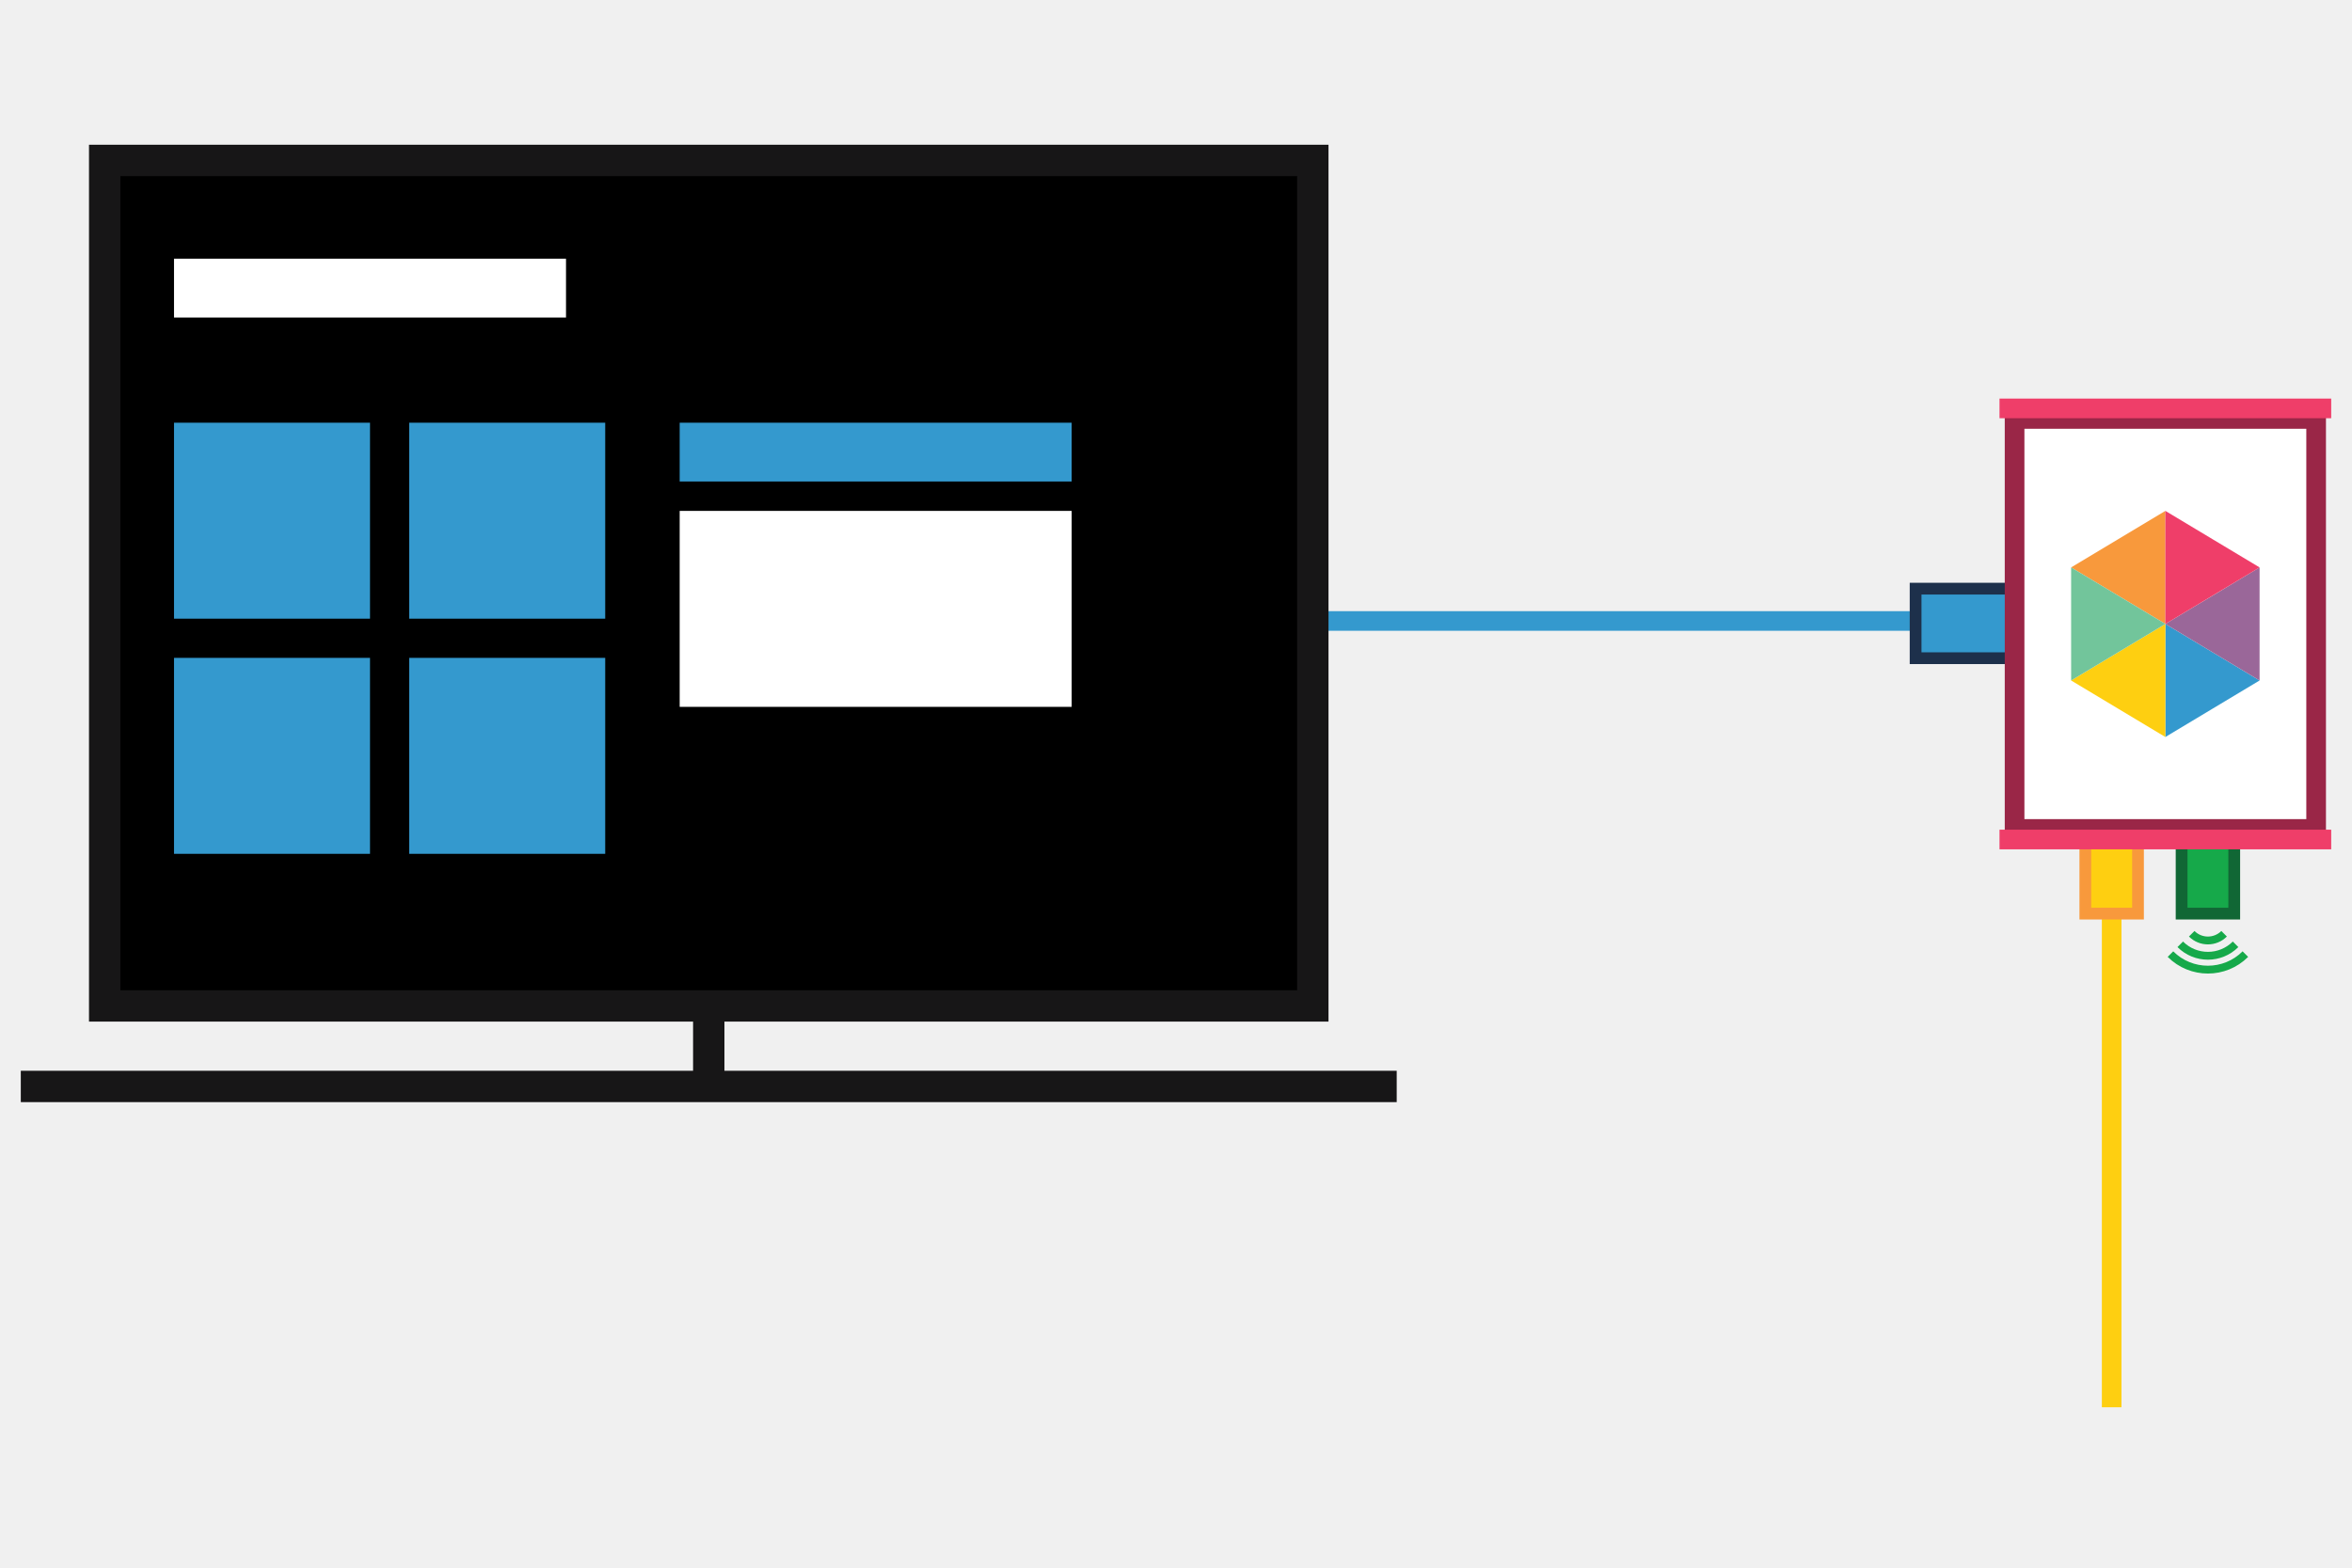
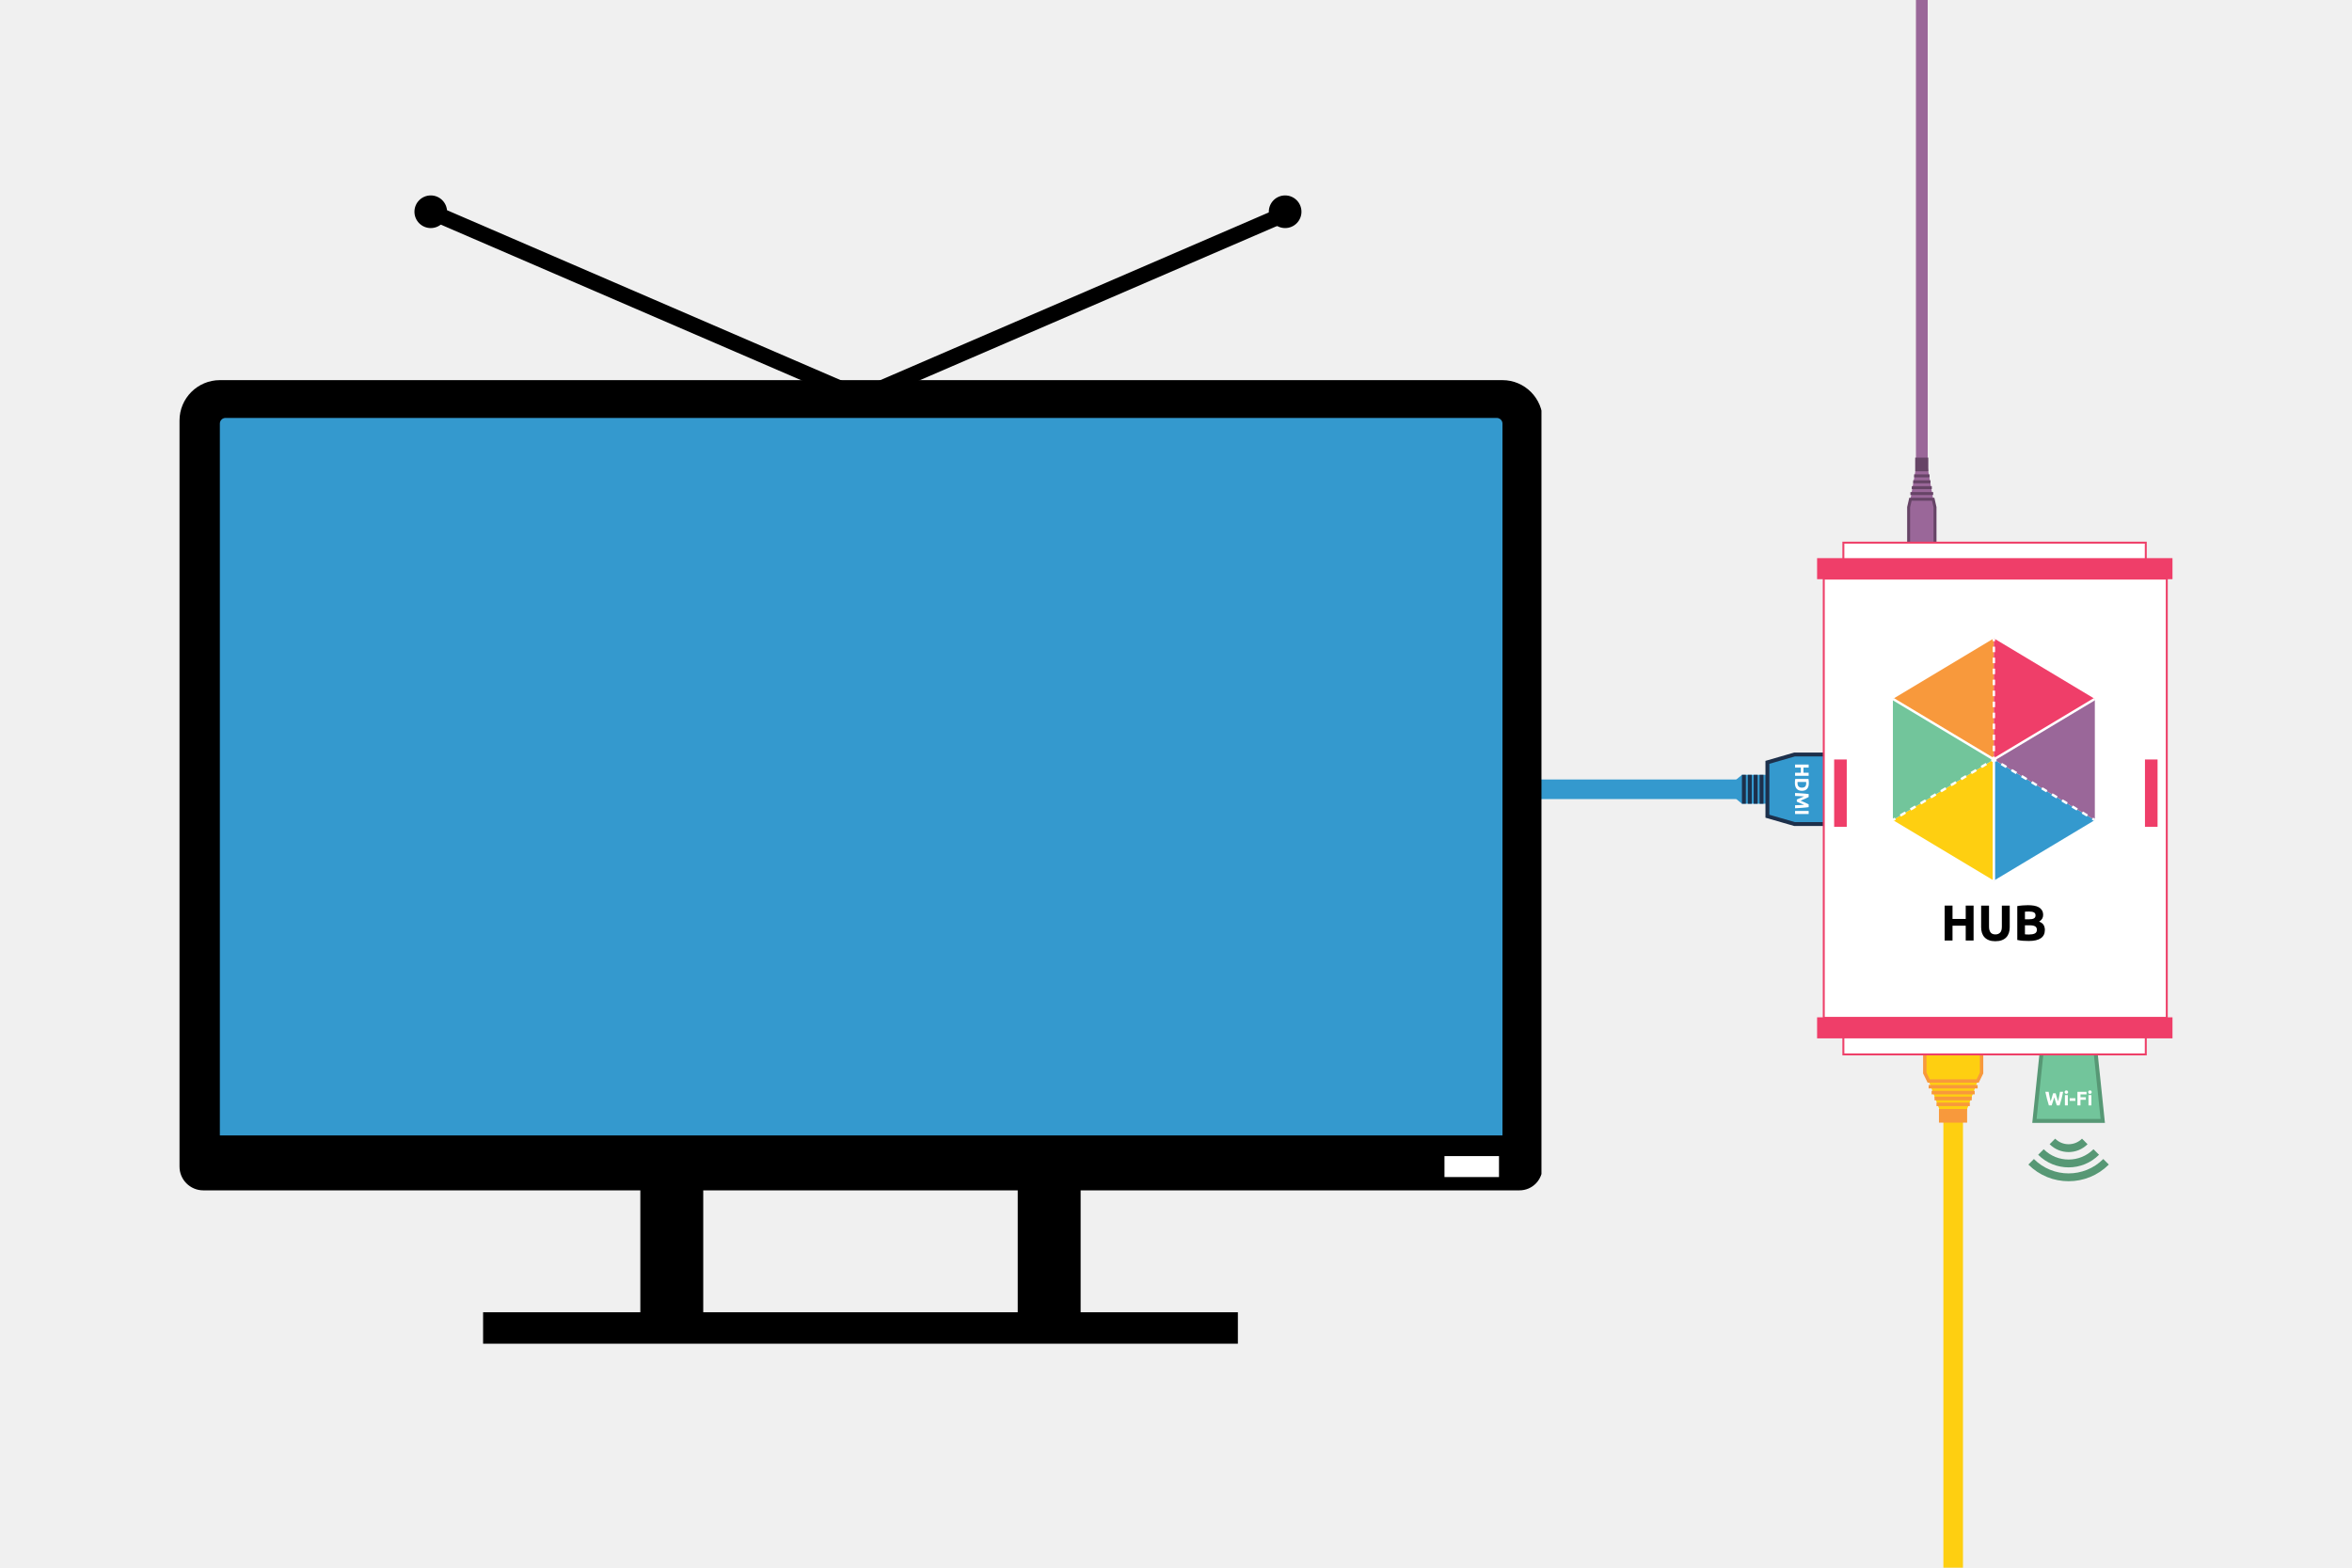
- <svg xmlns="http://www.w3.org/2000/svg" version="1.1" id="Layer_1" x="0px" y="0px" width="600px" height="400px" viewBox="0 0 600 400" enable-background="new 0 0 600 400" xml:space="preserve">
-   <line fill="none" stroke="#FECF11" stroke-width="5" stroke-miterlimit="10" x1="538.691" y1="359.07" x2="538.691" y2="233.885" />
+ <svg xmlns="http://www.w3.org/2000/svg" xmlns:xlink="http://www.w3.org/1999/xlink" version="1.1" id="Layer_1" x="0px" y="0px" width="600px" height="400px" viewBox="0 0 600 400" enable-background="new 0 0 600 400" xml:space="preserve">
+   <line fill="none" stroke="#3499CE" stroke-width="5" stroke-miterlimit="10" x1="383.282" y1="201.387" x2="451.245" y2="201.387" />
  <g>
-     <line fill="none" stroke="#3499CE" stroke-width="5" stroke-miterlimit="10" x1="334.902" y1="158.442" x2="488.674" y2="158.442" />
-     <rect x="488.674" y="150.198" fill="#3499CE" stroke="#1D304B" stroke-width="3" stroke-miterlimit="10" width="25.351" height="17.744" />
+     <polygon fill="#3499CE" points="442.937,203.887 444.374,205.075 450.87,205.075 450.87,197.698 444.374,197.698 442.937,198.902     " />
+     <g>
+       <polygon fill="#3499CE" stroke="#1D304B" stroke-miterlimit="10" points="476.218,210.26 457.8,210.26 450.87,208.26     450.87,194.514 457.778,192.514 476.218,192.514   " />
+       <g>
+         <path fill="#FFFFFF" d="M461.392,197.167v0.78h-3.465v-0.78h1.471v-1.31h-1.471v-0.78h3.465v0.78h-1.324v1.31H461.392z" />
+         <path fill="#FFFFFF" d="M459.663,201.781c-0.301,0-0.563-0.047-0.785-0.141c-0.225-0.093-0.408-0.225-0.557-0.396     c-0.146-0.172-0.256-0.381-0.328-0.628c-0.074-0.247-0.111-0.523-0.111-0.83c0-0.14,0.006-0.303,0.018-0.49     c0.012-0.187,0.035-0.37,0.072-0.55h3.375c0.033,0.18,0.057,0.368,0.068,0.563c0.012,0.195,0.018,0.363,0.018,0.502     c0,0.297-0.033,0.566-0.1,0.808c-0.068,0.241-0.172,0.449-0.316,0.622c-0.143,0.173-0.326,0.307-0.549,0.399     C460.243,201.734,459.976,201.781,459.663,201.781z M458.562,199.526c-0.002,0.037-0.006,0.079-0.006,0.127     c-0.002,0.048-0.004,0.105-0.004,0.172c0,0.39,0.1,0.68,0.295,0.867c0.197,0.188,0.469,0.283,0.816,0.283     c0.363,0,0.637-0.09,0.824-0.271c0.188-0.18,0.279-0.465,0.279-0.855c0-0.053,0-0.108-0.002-0.165s-0.006-0.11-0.012-0.16     H458.562z" />
+         <path fill="#FFFFFF" d="M461.392,203.352c-0.109,0.061-0.246,0.129-0.406,0.207c-0.162,0.08-0.338,0.162-0.525,0.246     c-0.189,0.086-0.381,0.17-0.578,0.254s-0.381,0.162-0.555,0.236c0.174,0.072,0.357,0.152,0.555,0.234     c0.197,0.084,0.389,0.17,0.578,0.254c0.188,0.086,0.363,0.168,0.525,0.246c0.16,0.078,0.297,0.148,0.406,0.209v0.709     c-0.229,0.033-0.486,0.064-0.771,0.092c-0.285,0.029-0.582,0.055-0.891,0.076s-0.617,0.041-0.928,0.061     c-0.309,0.018-0.602,0.033-0.875,0.047v-0.76c0.338-0.01,0.703-0.023,1.1-0.041c0.398-0.016,0.797-0.041,1.201-0.074     c-0.141-0.061-0.295-0.127-0.465-0.201c-0.17-0.072-0.34-0.146-0.51-0.219c-0.17-0.07-0.334-0.141-0.488-0.207     s-0.287-0.125-0.396-0.172v-0.545c0.109-0.047,0.242-0.104,0.396-0.17c0.154-0.068,0.318-0.137,0.488-0.209     s0.34-0.145,0.51-0.219c0.17-0.072,0.324-0.14,0.465-0.2c-0.404-0.033-0.803-0.058-1.201-0.075     c-0.396-0.016-0.762-0.029-1.1-0.039v-0.761c0.273,0.014,0.566,0.029,0.875,0.048c0.311,0.018,0.619,0.038,0.928,0.061     c0.309,0.021,0.605,0.046,0.891,0.074s0.543,0.059,0.771,0.093V203.352z" />
+         <path fill="#FFFFFF" d="M461.392,206.918v0.779h-3.465v-0.779H461.392z" />
+       </g>
+     </g>
+     <line fill="none" stroke="#1D304B" stroke-miterlimit="10" x1="449.374" y1="197.698" x2="449.374" y2="205.075" />
+     <line fill="none" stroke="#1D304B" stroke-miterlimit="10" x1="447.874" y1="197.698" x2="447.874" y2="205.075" />
+     <line fill="none" stroke="#1D304B" stroke-miterlimit="10" x1="446.374" y1="197.698" x2="446.374" y2="205.075" />
+     <line fill="none" stroke="#1D304B" stroke-miterlimit="10" x1="444.874" y1="197.698" x2="444.874" y2="205.075" />
  </g>
-   <rect x="531.976" y="213.93" fill="#FECF11" stroke="#F8993C" stroke-width="3" stroke-miterlimit="10" width="13.431" height="19.182" />
-   <rect x="556.531" y="213.93" fill="#16A94A" stroke="#116735" stroke-width="3" stroke-miterlimit="10" width="13.428" height="19.182" />
  <g>
+     <line fill="none" stroke="#FECF11" stroke-width="5" stroke-miterlimit="10" x1="498.261" y1="400" x2="498.261" y2="277.35" />
+   </g>
+   <g>
+     <polygon fill="#FECF11" points="495.019,283.793 492.019,275.822 504.503,275.822 501.503,283.793  " />
+     <polygon fill="#FECF11" stroke="#F8993C" stroke-width="0.869" stroke-miterlimit="10" points="491.019,262.395 505.503,262.395    505.503,273.793 504.503,275.822 492.019,275.822 491.019,273.793  " />
+     <path fill="#FECF11" stroke="#F8993C" stroke-width="0.869" stroke-miterlimit="10" d="M491.019,273.906" />
+     <line fill="none" stroke="#F8993C" stroke-width="0.88" stroke-miterlimit="10" x1="504.503" y1="277.281" x2="492.003" y2="277.281" />
+     <line fill="none" stroke="#F8993C" stroke-width="0.903" stroke-miterlimit="10" x1="503.753" y1="278.781" x2="492.753" y2="278.781" />
+     <line fill="none" stroke="#F8993C" stroke-width="0.936" stroke-miterlimit="10" x1="503.003" y1="280.281" x2="493.503" y2="280.281" />
+     <line fill="none" stroke="#F8993C" stroke-width="0.885" stroke-miterlimit="10" x1="502.503" y1="281.781" x2="494.003" y2="281.781" />
+     <rect x="494.63" y="282.961" fill="#F8993C" width="7.186" height="3.486" />
+   </g>
+   <line fill="none" stroke="#9A6799" stroke-width="3" stroke-miterlimit="10" x1="490.261" y1="128.791" x2="490.261" y2="0" />
+   <g>
+     <polygon fill="#9A6799" points="488.753,119.419 487.356,127.39 493.163,127.39 491.769,119.419  " />
+     <polygon fill="#9A6799" stroke="#664466" stroke-width="0.75" stroke-miterlimit="10" points="486.892,140.817 493.628,140.817    493.628,129.418 493.163,127.39 487.356,127.39 486.892,129.418  " />
+     <path fill="#FECF11" stroke="#F8993C" stroke-width="0.593" stroke-miterlimit="10" d="M486.892,129.306" />
+     <line fill="none" stroke="#664466" stroke-width="0.75" stroke-miterlimit="10" x1="493.163" y1="125.931" x2="487.349" y2="125.931" />
+     <line fill="none" stroke="#664466" stroke-width="0.75" stroke-miterlimit="10" x1="492.813" y1="124.431" x2="487.698" y2="124.431" />
+     <line fill="none" stroke="#664466" stroke-width="0.75" stroke-miterlimit="10" x1="492.466" y1="122.931" x2="488.048" y2="122.931" />
+     <line fill="none" stroke="#664466" stroke-width="0.75" stroke-miterlimit="10" x1="492.233" y1="121.431" x2="488.28" y2="121.431" />
+     <rect x="488.571" y="116.764" fill="#664466" width="3.342" height="3.486" />
+   </g>
+   <g>
+     <polygon fill="#72C59B" stroke="#579875" stroke-miterlimit="10" points="536.417,286.012 518.989,286.012 520.989,266.83    534.417,266.83  " />
    <g>
-       <path fill="none" stroke="#16A94A" stroke-width="2" stroke-miterlimit="10" d="M572.799,243.443    c-5.281,5.281-13.831,5.281-19.111,0" />
-       <path fill="none" stroke="#16A94A" stroke-width="2" stroke-miterlimit="10" d="M570.3,240.943    c-3.899,3.899-10.214,3.899-14.114,0" />
-       <path fill="none" stroke="#16A94A" stroke-width="2" stroke-miterlimit="10" d="M567.374,238.252    c-2.282,2.283-5.979,2.283-8.263,0" />
+       <g>
+         <g>
+           <path fill="none" stroke="#579875" stroke-width="2" stroke-miterlimit="10" d="M537.259,296.435      c-5.281,5.28-13.83,5.28-19.113,0" />
+           <path fill="none" stroke="#579875" stroke-width="2" stroke-miterlimit="10" d="M534.761,293.935      c-3.902,3.899-10.215,3.899-14.115,0" />
+           <path fill="none" stroke="#579875" stroke-width="2" stroke-miterlimit="10" d="M531.833,291.242      c-2.281,2.283-5.979,2.283-8.262,0" />
+         </g>
+       </g>
    </g>
  </g>
  <g>
-     <rect x="26.706" y="40.929" stroke="#171617" stroke-width="8" stroke-miterlimit="10" width="308.195" height="215.735" />
-     <line fill="none" stroke="#171617" stroke-width="8" stroke-miterlimit="10" x1="5.305" y1="277.211" x2="356.303" y2="277.211" />
-     <line fill="none" stroke="#171617" stroke-width="8" stroke-miterlimit="10" x1="180.805" y1="256.666" x2="180.805" y2="277.211" />
+     <rect x="465.246" y="147.629" fill="#FFFFFF" stroke="#EE4069" stroke-width="0.5" stroke-miterlimit="10" width="87.503" height="112.091" />
+     <g>
+       <g>
+         <g>
+           <path stroke="#FFFFFF" stroke-width="0.206" stroke-miterlimit="10" d="M508.64,194.428" />
+         </g>
+         <g>
+           <path stroke="#FFFFFF" stroke-width="0.206" stroke-miterlimit="10" d="M508.64,194.428" />
+         </g>
+         <g>
+           <path stroke="#FFFFFF" stroke-width="0.206" stroke-miterlimit="10" d="M508.64,194.428" />
+         </g>
+         <g>
+           <path stroke="#FFFFFF" stroke-width="0.206" stroke-miterlimit="10" d="M508.64,194.428" />
+         </g>
+       </g>
+       <polyline fill="#3499CE" points="534.397,209.238 521.519,216.964 508.642,224.691 508.642,209.238 508.642,193.784   " />
+       <polyline fill="#9A6799" points="534.397,209.238 534.397,193.784 534.397,178.33 521.534,186.057 508.642,193.784   " />
+       <polyline fill="#F8993C" points="508.644,162.876 495.763,170.603 482.884,178.33 495.765,186.057 508.644,193.784   " />
+       <polyline fill="#EF3E69" points="508.642,162.876 521.519,170.603 534.397,178.33 521.519,186.057 508.642,193.784   " />
+       <polyline fill="#FECF11" points="482.884,209.238 495.765,216.964 508.644,224.691 508.644,209.238 508.644,193.784   " />
+       <polyline fill="#72C59B" points="482.886,209.238 482.886,193.784 482.886,178.33 495.763,186.057 508.642,193.784   " />
+       <g>
+         <g>
+           <g>
+             <line fill="none" stroke="#FFFFFF" stroke-width="0.618" stroke-miterlimit="10" x1="508.646" y1="162.876" x2="508.646" y2="163.597" />
+             <line fill="none" stroke="#FFFFFF" stroke-width="0.618" stroke-miterlimit="10" stroke-dasharray="1.403,1.403" x1="508.646" y1="165" x2="508.64" y2="192.361" />
+             <line fill="none" stroke="#FFFFFF" stroke-width="0.618" stroke-miterlimit="10" x1="508.64" y1="193.063" x2="508.64" y2="193.784" />
+           </g>
+         </g>
+         <g>
+           <g>
+             <line fill="none" stroke="#FFFFFF" stroke-width="0.618" stroke-miterlimit="10" x1="508.64" y1="193.784" x2="509.258" y2="194.155" />
+             <line fill="none" stroke="#FFFFFF" stroke-width="0.618" stroke-miterlimit="10" stroke-dasharray="1.505,1.505" x1="510.549" y1="194.93" x2="533.134" y2="208.48" />
+             <line fill="none" stroke="#FFFFFF" stroke-width="0.618" stroke-miterlimit="10" x1="533.779" y1="208.867" x2="534.397" y2="209.238" />
+           </g>
+         </g>
+         <g>
+           <g>
+             <line fill="none" stroke="#FFFFFF" stroke-width="0.618" stroke-miterlimit="10" x1="508.64" y1="193.784" x2="508.021" y2="194.155" />
+             <line fill="none" stroke="#FFFFFF" stroke-width="0.618" stroke-miterlimit="10" stroke-dasharray="1.505,1.505" x1="506.73" y1="194.93" x2="484.147" y2="208.48" />
+             <line fill="none" stroke="#FFFFFF" stroke-width="0.618" stroke-miterlimit="10" x1="483.502" y1="208.867" x2="482.884" y2="209.238" />
+           </g>
+         </g>
+       </g>
+       <g>
+         <line fill="none" stroke="#FFFFFF" stroke-width="0.618" stroke-miterlimit="10" x1="508.646" y1="224.691" x2="508.64" y2="193.784" />
+         <line fill="none" stroke="#FFFFFF" stroke-width="0.618" stroke-miterlimit="10" x1="508.64" y1="193.784" x2="534.397" y2="178.33" />
+         <line fill="none" stroke="#FFFFFF" stroke-width="0.618" stroke-miterlimit="10" x1="508.64" y1="193.784" x2="482.884" y2="178.33" />
+       </g>
+     </g>
+     <rect x="470.247" y="262.748" fill="#FFFFFF" stroke="#EE4069" stroke-width="0.5" stroke-miterlimit="10" width="77.145" height="6.287" />
+     <rect x="470.247" y="138.458" fill="#FFFFFF" stroke="#EE4069" stroke-width="0.5" stroke-miterlimit="10" width="77.145" height="6.287" />
+     <line fill="none" stroke="#EF3E69" stroke-width="5.371" stroke-miterlimit="10" x1="463.544" y1="145.097" x2="554.206" y2="145.097" />
+     <line fill="none" stroke="#EF3E69" stroke-width="5.371" stroke-miterlimit="10" x1="463.544" y1="262.255" x2="554.206" y2="262.255" />
+     <g>
+       <path d="M501.459,231.065h2.006v8.91h-2.006v-3.78h-3.368v3.78h-2.005v-8.91h2.005v3.407h3.368V231.065z" />
+       <path d="M509.008,240.156c-0.627,0-1.166-0.089-1.621-0.264c-0.454-0.176-0.829-0.42-1.125-0.733    c-0.295-0.313-0.514-0.686-0.655-1.118c-0.142-0.434-0.212-0.911-0.212-1.434v-5.542h2.006v5.374c0,0.36,0.04,0.667,0.121,0.92    c0.082,0.252,0.193,0.459,0.335,0.617s0.313,0.271,0.515,0.34c0.201,0.069,0.422,0.104,0.662,0.104c0.488,0,0.885-0.15,1.189-0.45    c0.304-0.3,0.456-0.81,0.456-1.53v-5.374h2.006v5.542c0,0.522-0.073,1.002-0.219,1.439s-0.368,0.813-0.669,1.125    c-0.3,0.313-0.682,0.555-1.145,0.727S509.642,240.156,509.008,240.156z" />
+       <path d="M517.583,240.092c-0.488,0-0.976-0.016-1.459-0.045c-0.484-0.031-0.988-0.102-1.511-0.213v-8.641    c0.411-0.076,0.861-0.135,1.35-0.173s0.943-0.058,1.363-0.058c0.565,0,1.086,0.041,1.563,0.121    c0.475,0.082,0.885,0.221,1.228,0.418s0.61,0.457,0.804,0.778s0.289,0.718,0.289,1.189c0,0.712-0.343,1.272-1.029,1.685    c0.566,0.214,0.952,0.506,1.158,0.874c0.205,0.368,0.309,0.784,0.309,1.247c0,0.935-0.341,1.637-1.022,2.109    C519.942,239.855,518.929,240.092,517.583,240.092z M516.567,234.563h0.978c0.617,0,1.059-0.079,1.324-0.238    c0.266-0.158,0.398-0.413,0.398-0.765c0-0.36-0.137-0.612-0.412-0.759c-0.273-0.146-0.677-0.219-1.208-0.219    c-0.171,0-0.356,0.002-0.553,0.007c-0.197,0.005-0.373,0.015-0.527,0.032V234.563z M516.567,236.093v2.302    c0.146,0.018,0.304,0.029,0.476,0.038s0.36,0.013,0.566,0.013c0.6,0,1.084-0.086,1.453-0.257c0.367-0.171,0.553-0.489,0.553-0.952    c0-0.41-0.154-0.705-0.463-0.881c-0.309-0.175-0.75-0.263-1.324-0.263H516.567z" />
+     </g>
+     <rect x="467.896" y="193.782" fill="#EF3E69" width="3.215" height="17.179" />
+     <rect x="547.185" y="193.782" fill="#EF3E69" width="3.215" height="17.179" />
  </g>
-   <rect x="44.391" y="107.856" fill="#3499CE" width="50" height="50" />
+   <g>
+     <path fill="#FFFFFF" d="M524.401,278.953c0.039,0.137,0.084,0.291,0.132,0.462c0.048,0.172,0.1,0.35,0.155,0.533   c0.055,0.183,0.109,0.366,0.166,0.55s0.112,0.354,0.166,0.51c0.043-0.17,0.088-0.354,0.133-0.555s0.088-0.407,0.128-0.62   c0.04-0.214,0.079-0.426,0.118-0.638c0.038-0.212,0.074-0.416,0.107-0.612h0.811c-0.117,0.58-0.252,1.168-0.404,1.765   c-0.153,0.597-0.318,1.163-0.496,1.7h-0.713c-0.117-0.32-0.23-0.656-0.34-1.008s-0.218-0.704-0.324-1.058   c-0.107,0.354-0.214,0.706-0.32,1.058c-0.107,0.352-0.219,0.688-0.336,1.008h-0.713c-0.178-0.537-0.342-1.104-0.494-1.7   s-0.287-1.185-0.404-1.765h0.845c0.034,0.196,0.07,0.4,0.11,0.612c0.041,0.212,0.082,0.424,0.126,0.638   c0.044,0.213,0.088,0.42,0.134,0.62c0.045,0.2,0.091,0.385,0.138,0.555c0.06-0.163,0.118-0.337,0.175-0.52   c0.057-0.184,0.112-0.367,0.166-0.551c0.053-0.183,0.103-0.359,0.147-0.529s0.086-0.322,0.122-0.455H524.401z" />
+     <path fill="#FFFFFF" d="M527.577,278.658c0,0.137-0.045,0.244-0.133,0.322s-0.192,0.117-0.313,0.117   c-0.119,0-0.225-0.039-0.313-0.117s-0.133-0.186-0.133-0.322s0.045-0.244,0.133-0.323c0.088-0.078,0.193-0.117,0.313-0.117   c0.12,0,0.225,0.039,0.313,0.117C527.532,278.414,527.577,278.521,527.577,278.658z M527.507,282.048h-0.744v-2.63h0.744V282.048z" />
+     <path fill="#FFFFFF" d="M527.981,280.218h1.451v0.675h-1.451V280.218z" />
+     <path fill="#FFFFFF" d="M529.956,282.048v-3.465h2.32v0.655h-1.539v0.725h1.369v0.655h-1.369v1.43H529.956z" />
+     <path fill="#FFFFFF" d="M533.593,278.658c0,0.137-0.045,0.244-0.133,0.322s-0.193,0.117-0.313,0.117   c-0.121,0-0.225-0.039-0.313-0.117s-0.133-0.186-0.133-0.322s0.045-0.244,0.133-0.323c0.088-0.078,0.191-0.117,0.313-0.117   c0.119,0,0.225,0.039,0.313,0.117C533.548,278.414,533.593,278.521,533.593,278.658z M533.522,282.048h-0.746v-2.63h0.746V282.048z   " />
+   </g>
  <g>
    <g>
-       <rect x="513.924" y="106.893" fill="#FFFFFF" stroke="#9A2647" stroke-width="5.013" stroke-miterlimit="10" width="76.926" height="104.615" />
-       <line fill="none" stroke="#EF3E69" stroke-width="5.013" stroke-miterlimit="10" x1="510.078" y1="104.202" x2="594.693" y2="104.202" />
-       <line fill="none" stroke="#EF3E69" stroke-width="5.013" stroke-miterlimit="10" x1="510.078" y1="214.201" x2="594.693" y2="214.201" />
+       <g>
+         <defs>
+           <polyline id="SVGID_1_" points="45.794,350.136 45.794,96.994 393.231,96.994 393.231,350.136     " />
+         </defs>
+         <clipPath id="SVGID_2_">
+           <use xlink:href="#SVGID_1_" overflow="visible" />
+         </clipPath>
+         <path clip-path="url(#SVGID_2_)" d="M249.663,303.722h137.943c3.354,0,5.918-2.719,5.918-6.055v-8.793     c0-0.107,0.031-0.186,0.031-0.293V107.282c0-5.668-4.604-10.289-10.273-10.289l0,0H56.086c-5.672,0-10.292,4.62-10.292,10.289     v181.299v0.014v9.072c0,3.336,2.721,6.055,6.055,6.055h133.93" />
+         <path clip-path="url(#SVGID_2_)" fill="#3499CE" d="M383.282,289.71H56.086V108.085c0-0.803,0.649-1.452,1.453-1.452h324.275     c0.803,0,1.469,0.649,1.469,1.452V289.71z" />
+         <path clip-path="url(#SVGID_2_)" d="M383.282,289.71" />
+       </g>
    </g>
+     <rect x="368.491" y="294.981" fill="#FFFFFF" width="13.906" height="5.348" />
+     <line fill="none" stroke="#000000" stroke-width="4.011" stroke-linecap="round" stroke-miterlimit="10" x1="219.513" y1="101.362" x2="109.889" y2="54.028" />
+     <line fill="none" stroke="#000000" stroke-width="4.011" stroke-linecap="round" stroke-miterlimit="10" x1="219.512" y1="101.362" x2="329.136" y2="54.028" />
+     <circle cx="109.889" cy="54.027" r="4.163" />
+     <circle cx="327.841" cy="54.027" r="4.164" />
    <g>
-       <polygon fill="#3499CE" points="552.387,159.202 564.408,166.415 576.424,173.625 564.404,180.836 552.387,188.049     552.387,173.625   " />
-       <polygon fill="#9A6799" points="576.424,144.78 564.418,151.991 552.387,159.202 564.404,166.415 576.424,173.625     576.424,159.202   " />
-       <polygon fill="#F8993C" points="552.389,130.356 540.367,137.567 528.346,144.78 540.367,151.991 552.389,159.202 552.389,144.78       " />
-       <polygon fill="#EF3E69" points="552.387,130.356 564.404,137.567 576.424,144.78 564.404,151.991 552.387,159.202 552.387,144.78       " />
-       <polygon fill="#FECF11" points="552.389,159.202 540.367,166.415 528.346,173.625 540.367,180.836 552.389,188.049     552.389,173.625   " />
-       <polygon fill="#72C59B" points="528.349,144.78 540.367,151.991 552.387,159.202 540.367,166.415 528.349,173.625     528.349,159.202   " />
+       <line fill="none" stroke="#000000" stroke-width="16.046" stroke-miterlimit="10" x1="267.65" y1="297.653" x2="267.65" y2="338.839" />
+       <line fill="none" stroke="#000000" stroke-width="16.046" stroke-miterlimit="10" x1="171.375" y1="297.653" x2="171.375" y2="338.839" />
+       <line fill="none" stroke="#000000" stroke-width="8.023" stroke-miterlimit="10" x1="123.238" y1="338.839" x2="315.787" y2="338.839" />
    </g>
+     <rect x="84.099" y="103.877" fill="none" width="95" height="19.688" />
  </g>
-   <rect x="104.391" y="107.856" fill="#3499CE" width="50" height="50" />
-   <rect x="104.391" y="167.856" fill="#3499CE" width="50" height="50" />
-   <rect x="44.391" y="167.856" fill="#3499CE" width="50" height="50" />
-   <rect x="45.391" y="61.013" fill="none" width="95" height="19.688" />
-   <rect x="173.388" y="107.856" fill="#3499CE" width="100" height="15" />
-   <rect x="173.388" y="130.356" fill="#FFFFFF" width="100" height="50" />
-   <rect x="44.391" y="66.02" fill="#FFFFFF" width="100" height="15" />
</svg>
